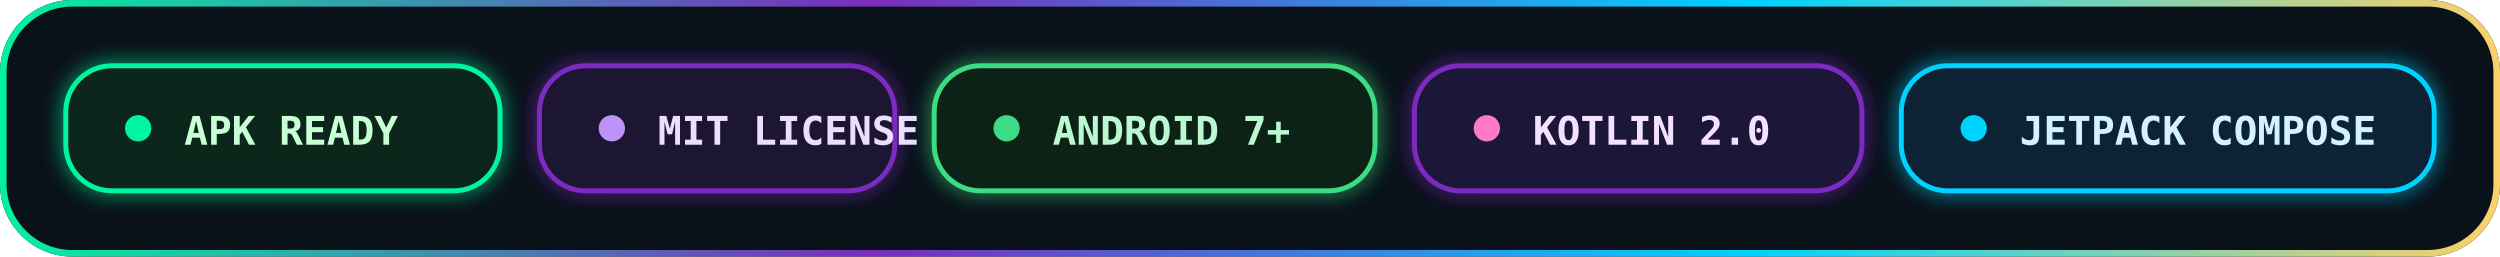
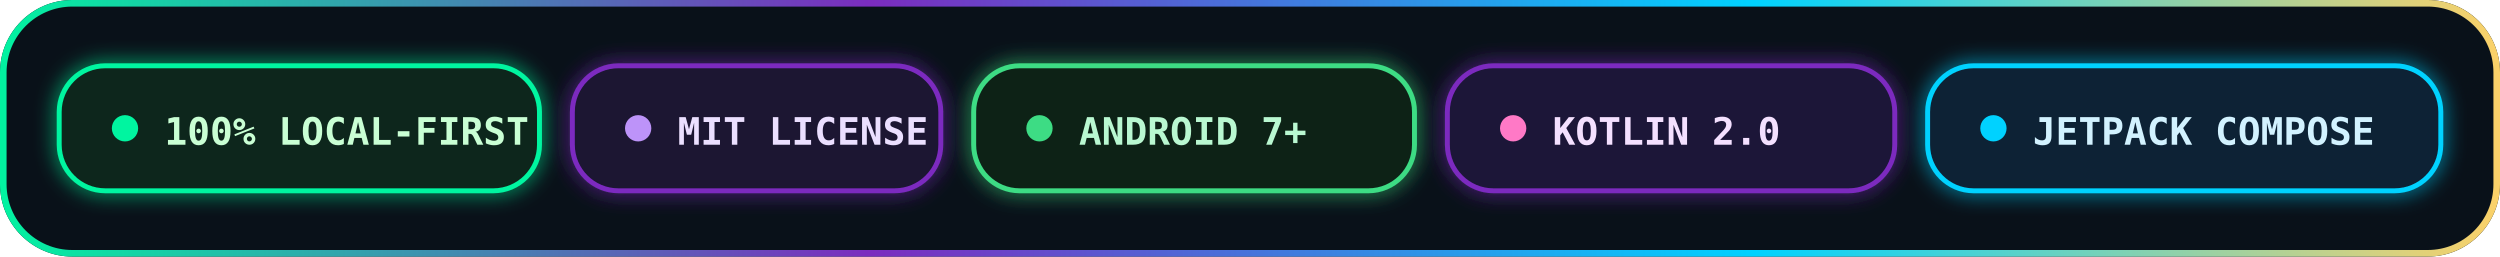
- <svg xmlns="http://www.w3.org/2000/svg" width="760" height="78" viewBox="0 0 760 78" role="img" aria-labelledby="title desc">
+ <svg xmlns="http://www.w3.org/2000/svg" width="760" height="78" viewBox="0 0 760 78" role="img" aria-labelledby="statusTitle statusDesc">
  <defs>
    <linearGradient id="edgeGrad" x1="0" y1="0" x2="1" y2="0">
      <stop offset="0%" stop-color="#00f5a0" />
      <stop offset="35%" stop-color="#7b2cbf" />
      <stop offset="70%" stop-color="#00d2ff" />
      <stop offset="100%" stop-color="#ffd166" />
-     </linearGradient>
-     <linearGradient id="shineGrad" x1="0" y1="0" x2="1" y2="1">
-       <stop offset="0%" stop-color="#ffffff" stop-opacity="0" />
-       <stop offset="50%" stop-color="#ffffff" stop-opacity="0.25" />
-       <stop offset="100%" stop-color="#ffffff" stop-opacity="0" />
    </linearGradient>
    <filter id="glow" x="-20%" y="-20%" width="140%" height="140%">
      <feGaussianBlur stdDeviation="3" result="blur" />
      <feMerge>
        <feMergeNode in="blur" />
        <feMergeNode in="SourceGraphic" />
      </feMerge>
    </filter>
    <style>
      @keyframes dotPulse {
        0%, 100% { opacity: 0.4; transform: scale(0.8); }
        50% { opacity: 1; transform: scale(1.2); }
      }
-       @keyframes sheenSweep {
-         0% { transform: translateX(-100px); }
-         100% { transform: translateX(800px); }
-       }
      .anim-dot { transform-origin: center; animation: dotPulse 2s infinite ease-in-out; }
-       .anim-sheen { animation: sheenSweep 4s linear infinite; }
    </style>
  </defs>
  <rect width="760" height="78" rx="22" fill="#091119" />
  <rect x="1" y="1" width="758" height="76" rx="21" fill="none" stroke="url(#edgeGrad)" stroke-width="2" />
-   <g transform="translate(20, 20)">
+   <g transform="translate(18, 20)">
    <g transform="translate(0, 0)">
-       <rect width="132" height="38" rx="14" fill="#0f261b" stroke="#00f5a0" stroke-width="1.5" filter="url(#glow)" />
-       <circle class="anim-dot" cx="22" cy="19" r="4" fill="#00f5a0" />
-       <text x="36" y="24" font-size="12" fill="#c9ffd4" font-family="JetBrains Mono, monospace" font-weight="800">APK READY</text>
+       <rect width="146" height="38" rx="14" fill="#0f261b" stroke="#00f5a0" stroke-width="1.5" filter="url(#glow)" />
+       <circle class="anim-dot" cx="20" cy="19" r="4" fill="#00f5a0" />
+       <text x="32" y="24" font-size="11.5" fill="#c9ffd4" font-family="JetBrains Mono, monospace" font-weight="800">100% LOCAL-FIRST</text>
    </g>
-     <g transform="translate(144, 0)">
-       <rect width="108" height="38" rx="14" fill="#1b1433" stroke="#7b2cbf" stroke-width="1.5" filter="url(#glow)" />
-       <circle class="anim-dot" cx="22" cy="19" r="4" fill="#bd93f9" />
-       <text x="36" y="24" font-size="12" fill="#ebdfff" font-family="JetBrains Mono, monospace" font-weight="800">MIT LICENSE</text>
+     <g transform="translate(156, 0)">
+       <rect width="112" height="38" rx="14" fill="#1b1433" stroke="#7b2cbf" stroke-width="1.5" filter="url(#glow)" />
+       <circle class="anim-dot" cx="20" cy="19" r="4" fill="#bd93f9" />
+       <text x="32" y="24" font-size="11.5" fill="#ebdfff" font-family="JetBrains Mono, monospace" font-weight="800">MIT LICENSE</text>
    </g>
-     <g transform="translate(264, 0)">
+     <g transform="translate(278, 0)">
      <rect width="134" height="38" rx="14" fill="#0e2319" stroke="#3ddc84" stroke-width="1.5" filter="url(#glow)" />
-       <circle class="anim-dot" cx="22" cy="19" r="4" fill="#3ddc84" />
-       <text x="36" y="24" font-size="12" fill="#b9f8d1" font-family="JetBrains Mono, monospace" font-weight="800">ANDROID 7+</text>
+       <circle class="anim-dot" cx="20" cy="19" r="4" fill="#3ddc84" />
+       <text x="32" y="24" font-size="11.5" fill="#b9f8d1" font-family="JetBrains Mono, monospace" font-weight="800">ANDROID 7+</text>
    </g>
-     <g transform="translate(410, 0)">
+     <g transform="translate(422, 0)">
      <rect width="136" height="38" rx="14" fill="#1d1538" stroke="#7b2cbf" stroke-width="1.5" filter="url(#glow)" />
-       <circle class="anim-dot" cx="22" cy="19" r="4" fill="#ff79c6" />
-       <text x="36" y="24" font-size="12" fill="#f4e0ff" font-family="JetBrains Mono, monospace" font-weight="800">KOTLIN 2.0</text>
+       <circle class="anim-dot" cx="20" cy="19" r="4" fill="#ff79c6" />
+       <text x="32" y="24" font-size="11.5" fill="#f4e0ff" font-family="JetBrains Mono, monospace" font-weight="800">KOTLIN 2.0</text>
    </g>
-     <g transform="translate(558, 0)">
-       <rect width="162" height="38" rx="14" fill="#0d2134" stroke="#00d2ff" stroke-width="1.5" filter="url(#glow)" />
-       <circle class="anim-dot" cx="22" cy="19" r="4" fill="#00d2ff" />
-       <text x="36" y="24" font-size="12" fill="#d2f2ff" font-family="JetBrains Mono, monospace" font-weight="800">JETPACK COMPOSE</text>
+     <g transform="translate(568, 0)">
+       <rect width="156" height="38" rx="14" fill="#0d2134" stroke="#00d2ff" stroke-width="1.5" filter="url(#glow)" />
+       <circle class="anim-dot" cx="20" cy="19" r="4" fill="#00d2ff" />
+       <text x="32" y="24" font-size="11.5" fill="#d2f2ff" font-family="JetBrains Mono, monospace" font-weight="800">JETPACK COMPOSE</text>
    </g>
  </g>
</svg>
